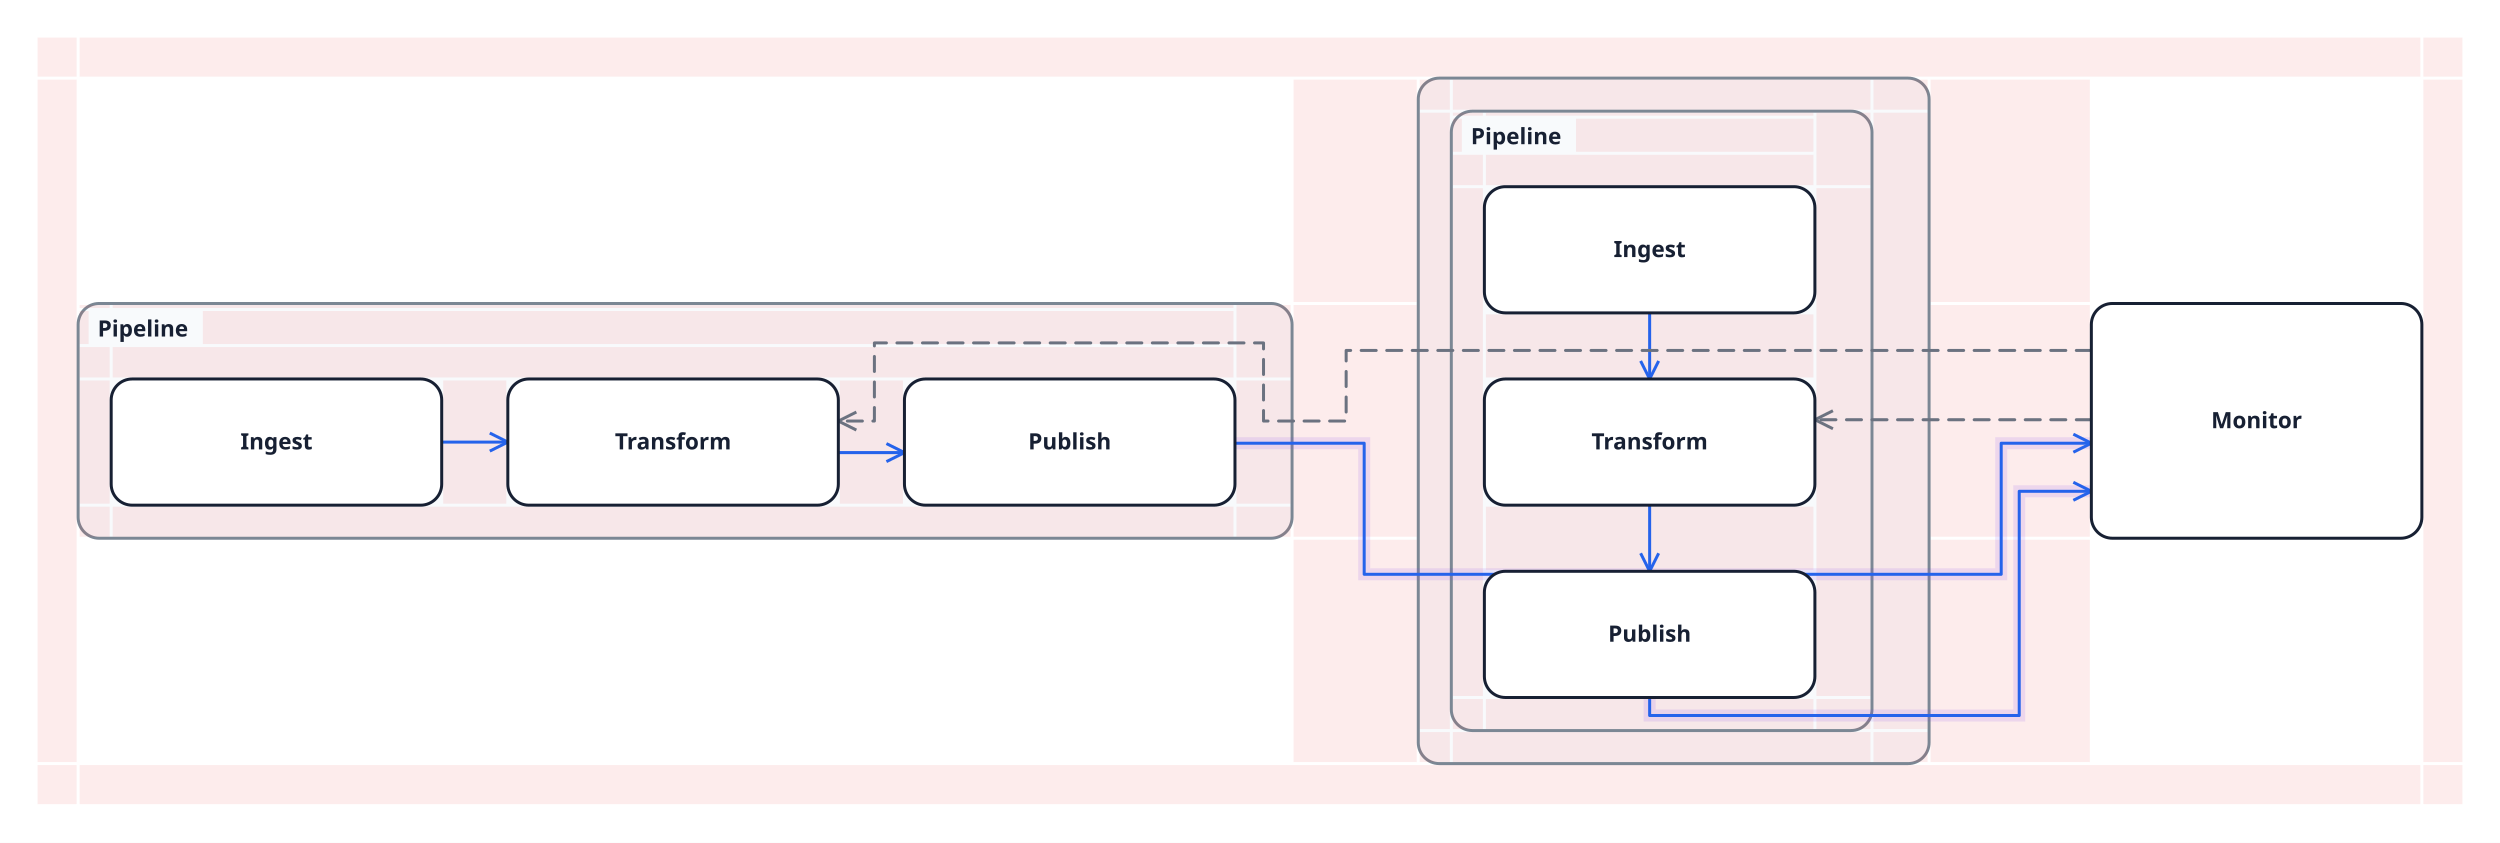
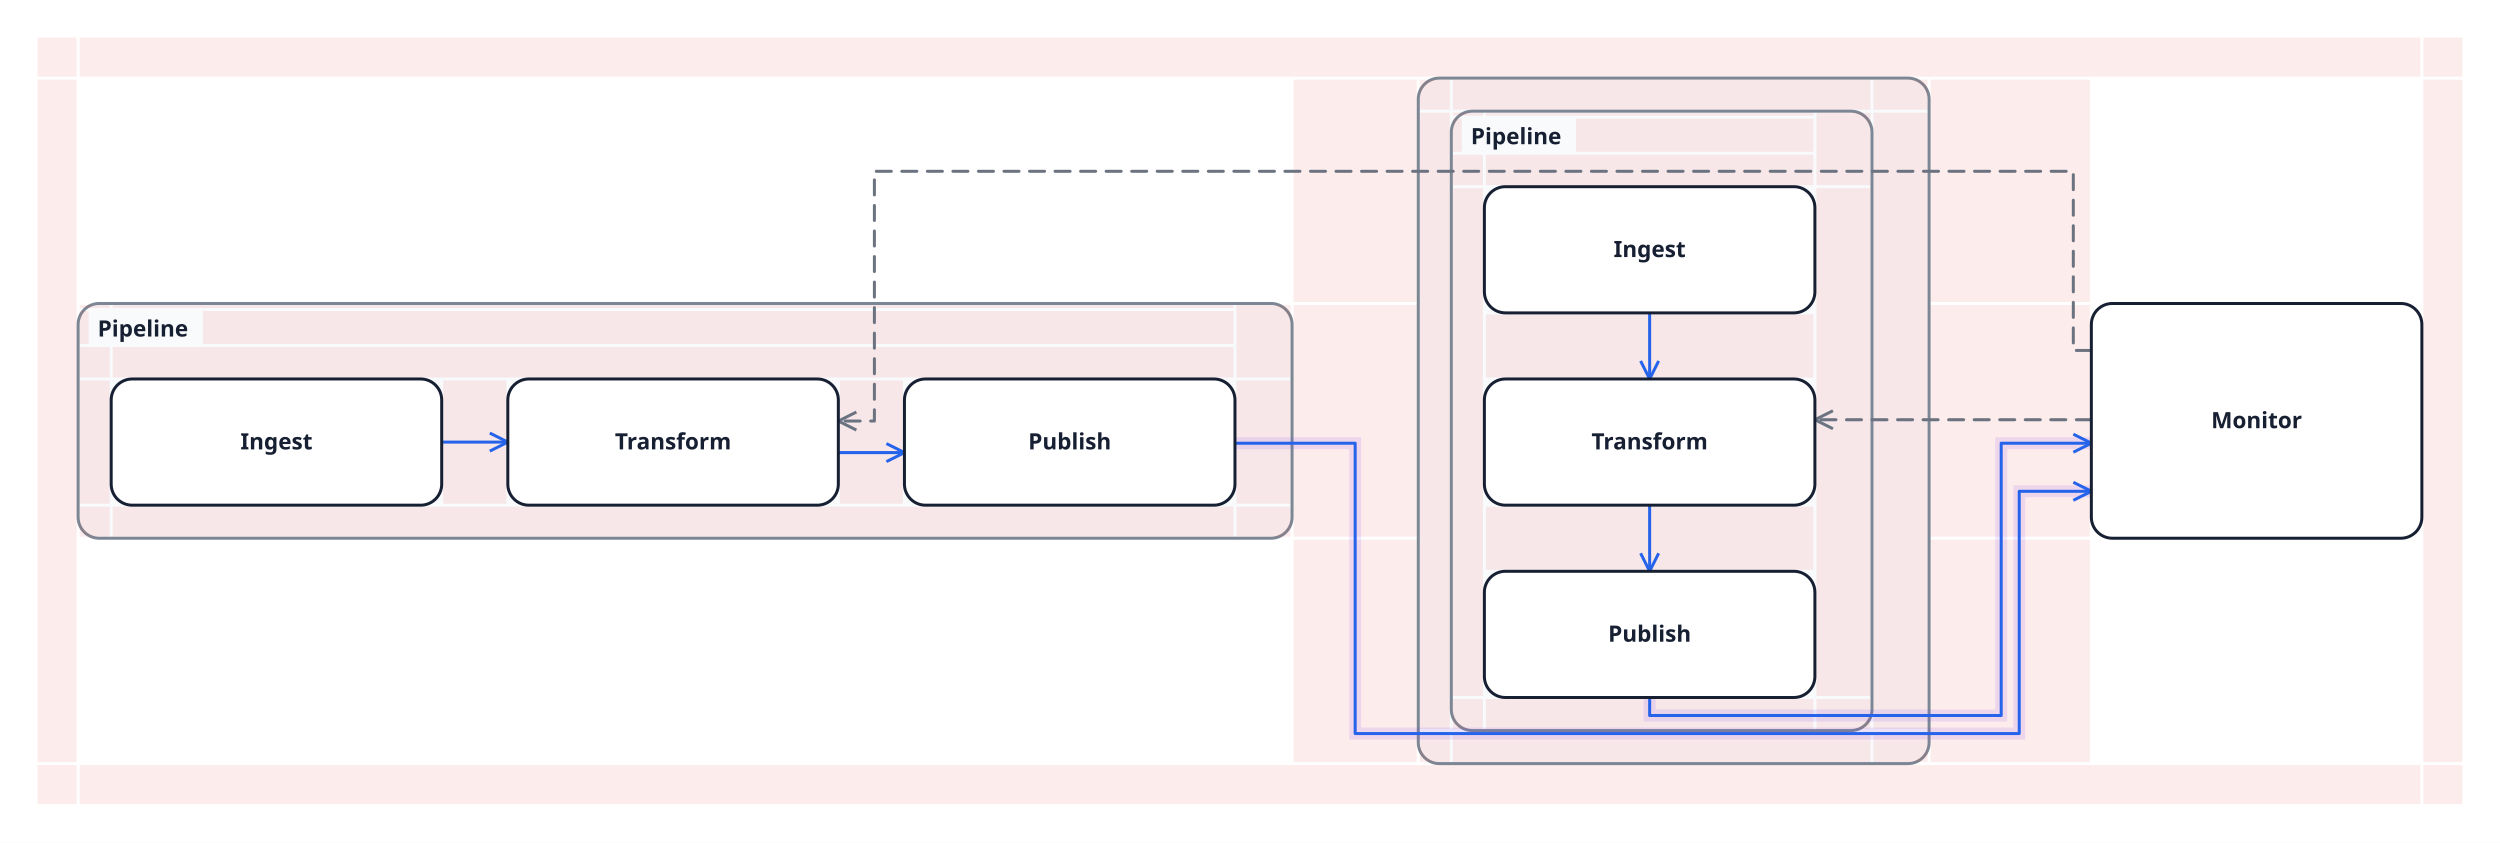
<svg xmlns="http://www.w3.org/2000/svg" width="1664" height="561" viewBox="0 0 1664 561" role="img" aria-label="grammar-coverage">
  <rect width="100%" height="100%" fill="#ffffff" />
  <g id="boundaries">
    <rect x="52" y="202" width="808" height="156.25" rx="14" fill="#f8fafc" stroke="#7b8794" stroke-width="2" />
    <rect x="944" y="52" width="340" height="456.25" rx="14" fill="#f8fafc" stroke="#7b8794" stroke-width="2" />
    <rect x="966" y="74" width="280" height="412.25" rx="14" fill="#f8fafc" stroke="#7b8794" stroke-width="2" />
  </g>
  <g id="routing-regions">
    <rect data-routing-region="mesh:padding:$root:top" data-region-kind="padding" data-materialized="false" data-authored="false" x="53" y="25" width="1558" height="26" fill="#ef4444" fill-opacity="0.1" />
    <rect data-routing-region="mesh:padding:$root:right" data-region-kind="padding" data-materialized="false" data-authored="false" x="1613" y="53" width="26" height="454.25" fill="#ef4444" fill-opacity="0.1" />
    <rect data-routing-region="mesh:padding:$root:bottom" data-region-kind="padding" data-materialized="false" data-authored="false" x="53" y="509.25" width="1558" height="26" fill="#ef4444" fill-opacity="0.1" />
    <rect data-routing-region="mesh:padding:$root:left" data-region-kind="padding" data-materialized="false" data-authored="false" x="25" y="53" width="26" height="454.25" fill="#ef4444" fill-opacity="0.1" />
    <rect data-routing-region="mesh:corner:$root:top-left" data-region-kind="corner" data-materialized="true" data-authored="false" x="25" y="25" width="26" height="26" fill="#ef4444" fill-opacity="0.1" />
    <rect data-routing-region="mesh:corner:$root:top-right" data-region-kind="corner" data-materialized="true" data-authored="false" x="1613" y="25" width="26" height="26" fill="#ef4444" fill-opacity="0.1" />
    <rect data-routing-region="mesh:corner:$root:bottom-right" data-region-kind="corner" data-materialized="true" data-authored="false" x="1613" y="509.25" width="26" height="26" fill="#ef4444" fill-opacity="0.1" />
    <rect data-routing-region="mesh:corner:$root:bottom-left" data-region-kind="corner" data-materialized="true" data-authored="false" x="25" y="509.25" width="26" height="26" fill="#ef4444" fill-opacity="0.1" />
    <rect data-routing-region="mesh:gap:system:0" data-region-kind="gap" data-materialized="true" data-authored="false" x="861" y="203" width="82" height="154.25" fill="#ef4444" fill-opacity="0.1" />
    <rect data-routing-region="mesh:gap:system:0:access-0" data-region-kind="gap" data-materialized="false" data-authored="false" x="861" y="53" width="82" height="148" fill="#ef4444" fill-opacity="0.1" />
    <rect data-routing-region="mesh:gap:system:0:access-1" data-region-kind="gap" data-materialized="false" data-authored="false" x="861" y="359.25" width="82" height="148" fill="#ef4444" fill-opacity="0.1" />
    <rect data-routing-region="mesh:gap:system:1" data-region-kind="gap" data-materialized="true" data-authored="false" x="1285" y="203" width="106" height="154.25" fill="#ef4444" fill-opacity="0.1" />
    <rect data-routing-region="mesh:gap:system:1:access-0" data-region-kind="gap" data-materialized="false" data-authored="false" x="1285" y="53" width="106" height="148" fill="#ef4444" fill-opacity="0.1" />
    <rect data-routing-region="mesh:gap:system:1:access-1" data-region-kind="gap" data-materialized="false" data-authored="false" x="1285" y="359.25" width="106" height="148" fill="#ef4444" fill-opacity="0.1" />
    <rect data-routing-region="mesh:padding:system/upright:top:part-0" data-region-kind="padding" data-materialized="false" data-authored="false" x="75" y="203" width="746" height="2" fill="#ef4444" fill-opacity="0.1" />
    <rect data-routing-region="mesh:padding:system/upright:top:part-1" data-region-kind="padding" data-materialized="false" data-authored="false" x="75" y="231" width="746" height="20.25" fill="#ef4444" fill-opacity="0.1" />
    <rect data-routing-region="mesh:padding:system/upright:top:part-2" data-region-kind="padding" data-materialized="false" data-authored="false" x="135" y="207" width="686" height="22" fill="#ef4444" fill-opacity="0.1" />
    <rect data-routing-region="mesh:padding:system/upright:right" data-region-kind="padding" data-materialized="true" data-authored="false" x="823" y="253.25" width="36" height="82" fill="#ef4444" fill-opacity="0.1" />
    <rect data-routing-region="mesh:padding:system/upright:bottom" data-region-kind="padding" data-materialized="false" data-authored="false" x="75" y="337.25" width="746" height="20" fill="#ef4444" fill-opacity="0.1" />
    <rect data-routing-region="mesh:padding:system/upright:left" data-region-kind="padding" data-materialized="false" data-authored="false" x="53" y="253.25" width="20" height="82" fill="#ef4444" fill-opacity="0.1" />
    <rect data-routing-region="mesh:corner:system/upright:top-left:part-0" data-region-kind="corner" data-materialized="true" data-authored="false" x="53" y="203" width="20" height="2" fill="#ef4444" fill-opacity="0.1" />
    <rect data-routing-region="mesh:corner:system/upright:top-left:part-1" data-region-kind="corner" data-materialized="true" data-authored="false" x="53" y="231" width="20" height="20.25" fill="#ef4444" fill-opacity="0.1" />
    <rect data-routing-region="mesh:corner:system/upright:top-left:part-2" data-region-kind="corner" data-materialized="true" data-authored="false" x="53" y="207" width="6" height="22" fill="#ef4444" fill-opacity="0.1" />
    <rect data-routing-region="mesh:corner:system/upright:top-right" data-region-kind="corner" data-materialized="true" data-authored="false" x="823" y="203" width="36" height="48.25" fill="#ef4444" fill-opacity="0.1" />
    <rect data-routing-region="mesh:corner:system/upright:bottom-right" data-region-kind="corner" data-materialized="true" data-authored="false" x="823" y="337.25" width="36" height="20" fill="#ef4444" fill-opacity="0.1" />
    <rect data-routing-region="mesh:corner:system/upright:bottom-left" data-region-kind="corner" data-materialized="true" data-authored="false" x="53" y="337.25" width="20" height="20" fill="#ef4444" fill-opacity="0.1" />
    <rect data-routing-region="mesh:gap:system/upright:0" data-region-kind="gap" data-materialized="true" data-authored="false" x="295" y="253.25" width="42" height="82" fill="#ef4444" fill-opacity="0.1" />
    <rect data-routing-region="mesh:gap:system/upright:1" data-region-kind="gap" data-materialized="true" data-authored="false" x="559" y="253.25" width="42" height="82" fill="#ef4444" fill-opacity="0.1" />
    <rect data-routing-region="mesh:padding:system/rotated:top" data-region-kind="padding" data-materialized="false" data-authored="false" x="967" y="53" width="278" height="20" fill="#ef4444" fill-opacity="0.1" />
    <rect data-routing-region="mesh:padding:system/rotated:right" data-region-kind="padding" data-materialized="true" data-authored="false" x="1247" y="75" width="36" height="410.25" fill="#ef4444" fill-opacity="0.1" />
    <rect data-routing-region="mesh:padding:system/rotated:bottom" data-region-kind="padding" data-materialized="false" data-authored="false" x="967" y="487.25" width="278" height="20" fill="#ef4444" fill-opacity="0.1" />
    <rect data-routing-region="mesh:padding:system/rotated:left" data-region-kind="padding" data-materialized="false" data-authored="false" x="945" y="75" width="20" height="410.25" fill="#ef4444" fill-opacity="0.1" />
    <rect data-routing-region="mesh:corner:system/rotated:top-left" data-region-kind="corner" data-materialized="true" data-authored="false" x="945" y="53" width="20" height="20" fill="#ef4444" fill-opacity="0.1" />
    <rect data-routing-region="mesh:corner:system/rotated:top-right" data-region-kind="corner" data-materialized="true" data-authored="false" x="1247" y="53" width="36" height="20" fill="#ef4444" fill-opacity="0.1" />
    <rect data-routing-region="mesh:corner:system/rotated:bottom-right" data-region-kind="corner" data-materialized="true" data-authored="false" x="1247" y="487.25" width="36" height="20" fill="#ef4444" fill-opacity="0.1" />
    <rect data-routing-region="mesh:corner:system/rotated:bottom-left" data-region-kind="corner" data-materialized="true" data-authored="false" x="945" y="487.25" width="20" height="20" fill="#ef4444" fill-opacity="0.1" />
    <rect data-routing-region="mesh:padding:system/rotated/pipeline:top:part-0" data-region-kind="padding" data-materialized="false" data-authored="false" x="989" y="75" width="218" height="2" fill="#ef4444" fill-opacity="0.1" />
    <rect data-routing-region="mesh:padding:system/rotated/pipeline:top:part-1" data-region-kind="padding" data-materialized="false" data-authored="false" x="989" y="103" width="218" height="20.25" fill="#ef4444" fill-opacity="0.1" />
    <rect data-routing-region="mesh:padding:system/rotated/pipeline:top:part-2" data-region-kind="padding" data-materialized="false" data-authored="false" x="1049" y="79" width="158" height="22" fill="#ef4444" fill-opacity="0.1" />
    <rect data-routing-region="mesh:padding:system/rotated/pipeline:right" data-region-kind="padding" data-materialized="true" data-authored="false" x="1209" y="125.25" width="36" height="338" fill="#ef4444" fill-opacity="0.1" />
    <rect data-routing-region="mesh:padding:system/rotated/pipeline:bottom" data-region-kind="padding" data-materialized="false" data-authored="false" x="989" y="465.25" width="218" height="20" fill="#ef4444" fill-opacity="0.1" />
    <rect data-routing-region="mesh:padding:system/rotated/pipeline:left" data-region-kind="padding" data-materialized="false" data-authored="false" x="967" y="125.25" width="20" height="338" fill="#ef4444" fill-opacity="0.1" />
    <rect data-routing-region="mesh:corner:system/rotated/pipeline:top-left:part-0" data-region-kind="corner" data-materialized="true" data-authored="false" x="967" y="75" width="20" height="2" fill="#ef4444" fill-opacity="0.1" />
    <rect data-routing-region="mesh:corner:system/rotated/pipeline:top-left:part-1" data-region-kind="corner" data-materialized="true" data-authored="false" x="967" y="103" width="20" height="20.25" fill="#ef4444" fill-opacity="0.1" />
    <rect data-routing-region="mesh:corner:system/rotated/pipeline:top-left:part-2" data-region-kind="corner" data-materialized="true" data-authored="false" x="967" y="79" width="6" height="22" fill="#ef4444" fill-opacity="0.1" />
    <rect data-routing-region="mesh:corner:system/rotated/pipeline:top-right" data-region-kind="corner" data-materialized="true" data-authored="false" x="1209" y="75" width="36" height="48.25" fill="#ef4444" fill-opacity="0.1" />
    <rect data-routing-region="mesh:corner:system/rotated/pipeline:bottom-right" data-region-kind="corner" data-materialized="true" data-authored="false" x="1209" y="465.25" width="36" height="20" fill="#ef4444" fill-opacity="0.1" />
    <rect data-routing-region="mesh:corner:system/rotated/pipeline:bottom-left" data-region-kind="corner" data-materialized="true" data-authored="false" x="967" y="465.25" width="20" height="20" fill="#ef4444" fill-opacity="0.1" />
    <rect data-routing-region="mesh:gap:system/rotated/pipeline:0" data-region-kind="gap" data-materialized="true" data-authored="false" x="989" y="209.25" width="218" height="42" fill="#ef4444" fill-opacity="0.1" />
    <rect data-routing-region="mesh:gap:system/rotated/pipeline:1" data-region-kind="gap" data-materialized="true" data-authored="false" x="989" y="337.25" width="218" height="42" fill="#ef4444" fill-opacity="0.1" />
  </g>
  <g id="sharing-debug">
    <g data-share-group="port-group:system/monitor:probes" data-share-mode="separate" data-share-lanes="2" />
    <g data-share-group="explicit::audit" data-share-mode="bundle" data-share-lanes="2">
-       <polyline data-bundle-lane="explicit::audit:lane:0" data-bundle-line="audit-upright" points="822,295 908,295 908,382.25 1332,382.25 1332,295 1392,295" fill="none" stroke="#7c3aed" stroke-width="8" stroke-opacity="0.12" />
-       <polyline data-bundle-lane="explicit::audit:lane:1" data-bundle-line="audit-rotated" points="1098,464.25 1098,476.25 1344,476.25 1344,358.25 1344,327 1392,327" fill="none" stroke="#7c3aed" stroke-width="8" stroke-opacity="0.12" />
+       <polyline data-bundle-lane="explicit::audit:lane:1" data-bundle-line="audit-rotated" points="1098,464.25 1098,476.25 1332,476.25 1332,295 1392,295" fill="none" stroke="#7c3aed" stroke-width="8" stroke-opacity="0.12" />
+       <polyline data-bundle-lane="explicit::audit:lane:0" data-bundle-line="audit-upright" points="822,295 902,295 902,488.25 1344,488.25 1344,327 1392,327" fill="none" stroke="#7c3aed" stroke-width="8" stroke-opacity="0.12" />
    </g>
  </g>
  <g id="corridor-dividers" />
  <g id="lines">
    <g data-line="$line-1">
      <polyline points="294,294.25 338,294.25" fill="none" stroke="#2563eb" stroke-width="2" stroke-linejoin="round" stroke-linecap="round" />
      <path d="M 326 300.25 L 338 294.25 L 326 288.25" fill="none" stroke="#2563eb" stroke-width="2" stroke-linejoin="round" />
    </g>
    <g data-line="$line-2">
      <polyline points="558,301.25 602,301.25" fill="none" stroke="#2563eb" stroke-width="2" stroke-linejoin="round" stroke-linecap="round" />
      <path d="M 590 307.25 L 602 301.25 L 590 295.25" fill="none" stroke="#2563eb" stroke-width="2" stroke-linejoin="round" />
    </g>
    <g data-line="$line-3">
      <polyline points="1098,208.25 1098,252.25" fill="none" stroke="#2563eb" stroke-width="2" stroke-linejoin="round" stroke-linecap="round" />
      <path d="M 1092 240.25 L 1098 252.25 L 1104 240.25" fill="none" stroke="#2563eb" stroke-width="2" stroke-linejoin="round" />
    </g>
    <g data-line="$line-4">
      <polyline points="1098,336.25 1098,380.25" fill="none" stroke="#2563eb" stroke-width="2" stroke-linejoin="round" stroke-linecap="round" />
      <path d="M 1092 368.25 L 1098 380.25 L 1104 368.25" fill="none" stroke="#2563eb" stroke-width="2" stroke-linejoin="round" />
    </g>
    <g data-line="probe-upright">
-       <polyline points="1392,233.25 896,233.25 896,280.25 841,280.25 841,228.25 582,228.25 582,280.25 558,280.25" fill="none" stroke="#6b7280" stroke-width="2" stroke-linejoin="round" stroke-linecap="round" stroke-dasharray="10 7" />
+       <polyline points="1392,233.25 1380,233.25 1380,114 582,114 582,280.25 558,280.25" fill="none" stroke="#6b7280" stroke-width="2" stroke-linejoin="round" stroke-linecap="round" stroke-dasharray="10 7" />
      <path d="M 570 274.25 L 558 280.25 L 570 286.25" fill="none" stroke="#6b7280" stroke-width="2" stroke-linejoin="round" />
    </g>
    <g data-line="probe-rotated">
      <polyline points="1392,279.375 1208,279.375" fill="none" stroke="#6b7280" stroke-width="2" stroke-linejoin="round" stroke-linecap="round" stroke-dasharray="10 7" />
      <path d="M 1220 273.375 L 1208 279.375 L 1220 285.375" fill="none" stroke="#6b7280" stroke-width="2" stroke-linejoin="round" />
    </g>
    <g data-line="audit-upright">
-       <polyline points="822,295 908,295 908,382.25 1332,382.25 1332,295 1392,295" fill="none" stroke="#2563eb" stroke-width="2" stroke-linejoin="round" stroke-linecap="round" />
-       <path d="M 1380 301 L 1392 295 L 1380 289" fill="none" stroke="#2563eb" stroke-width="2" stroke-linejoin="round" />
+       <polyline points="822,295 902,295 902,488.25 1344,488.25 1344,327 1392,327" fill="none" stroke="#2563eb" stroke-width="2" stroke-linejoin="round" stroke-linecap="round" />
+       <path d="M 1380 333 L 1392 327 L 1380 321" fill="none" stroke="#2563eb" stroke-width="2" stroke-linejoin="round" />
    </g>
    <g data-line="audit-rotated">
-       <polyline points="1098,464.25 1098,476.25 1344,476.25 1344,358.25 1344,327 1392,327" fill="none" stroke="#2563eb" stroke-width="2" stroke-linejoin="round" stroke-linecap="round" />
-       <path d="M 1380 333 L 1392 327 L 1380 321" fill="none" stroke="#2563eb" stroke-width="2" stroke-linejoin="round" />
+       <polyline points="1098,464.25 1098,476.25 1332,476.25 1332,295 1392,295" fill="none" stroke="#2563eb" stroke-width="2" stroke-linejoin="round" stroke-linecap="round" />
+       <path d="M 1380 301 L 1392 295 L 1380 289" fill="none" stroke="#2563eb" stroke-width="2" stroke-linejoin="round" />
    </g>
  </g>
  <g id="objects">
    <rect x="74" y="252.25" width="220" height="84" rx="14" fill="#ffffff" stroke="#172033" stroke-width="2" />
    <rect x="338" y="252.25" width="220" height="84" rx="14" fill="#ffffff" stroke="#172033" stroke-width="2" />
    <rect x="602" y="252.25" width="220" height="84" rx="14" fill="#ffffff" stroke="#172033" stroke-width="2" />
    <rect x="988" y="124.25" width="220" height="84" rx="14" fill="#ffffff" stroke="#172033" stroke-width="2" />
    <rect x="988" y="252.25" width="220" height="84" rx="14" fill="#ffffff" stroke="#172033" stroke-width="2" />
    <rect x="988" y="380.25" width="220" height="84" rx="14" fill="#ffffff" stroke="#172033" stroke-width="2" />
    <rect x="1392" y="202" width="220" height="156.25" rx="14" fill="#ffffff" stroke="#172033" stroke-width="2" />
  </g>
  <g id="ports" />
  <g id="text">
    <text x="65" y="224" text-anchor="start" fill="#172033" font-family="ui-rounded, 'Comic Sans MS', sans-serif" font-size="15" font-weight="700">Pipeline</text>
    <text x="184" y="299.125" text-anchor="middle" fill="#172033" font-family="ui-rounded, 'Comic Sans MS', sans-serif" font-size="15" font-weight="700">Ingest</text>
    <text x="448" y="299.125" text-anchor="middle" fill="#172033" font-family="ui-rounded, 'Comic Sans MS', sans-serif" font-size="15" font-weight="700">Transform</text>
    <text x="712" y="299.125" text-anchor="middle" fill="#172033" font-family="ui-rounded, 'Comic Sans MS', sans-serif" font-size="15" font-weight="700">Publish</text>
    <text x="979" y="96" text-anchor="start" fill="#172033" font-family="ui-rounded, 'Comic Sans MS', sans-serif" font-size="15" font-weight="700">Pipeline</text>
    <text x="1098" y="171.125" text-anchor="middle" fill="#172033" font-family="ui-rounded, 'Comic Sans MS', sans-serif" font-size="15" font-weight="700">Ingest</text>
    <text x="1098" y="299.125" text-anchor="middle" fill="#172033" font-family="ui-rounded, 'Comic Sans MS', sans-serif" font-size="15" font-weight="700">Transform</text>
    <text x="1098" y="427.125" text-anchor="middle" fill="#172033" font-family="ui-rounded, 'Comic Sans MS', sans-serif" font-size="15" font-weight="700">Publish</text>
    <text x="1502" y="285" text-anchor="middle" fill="#172033" font-family="ui-rounded, 'Comic Sans MS', sans-serif" font-size="15" font-weight="700">Monitor</text>
  </g>
</svg>
